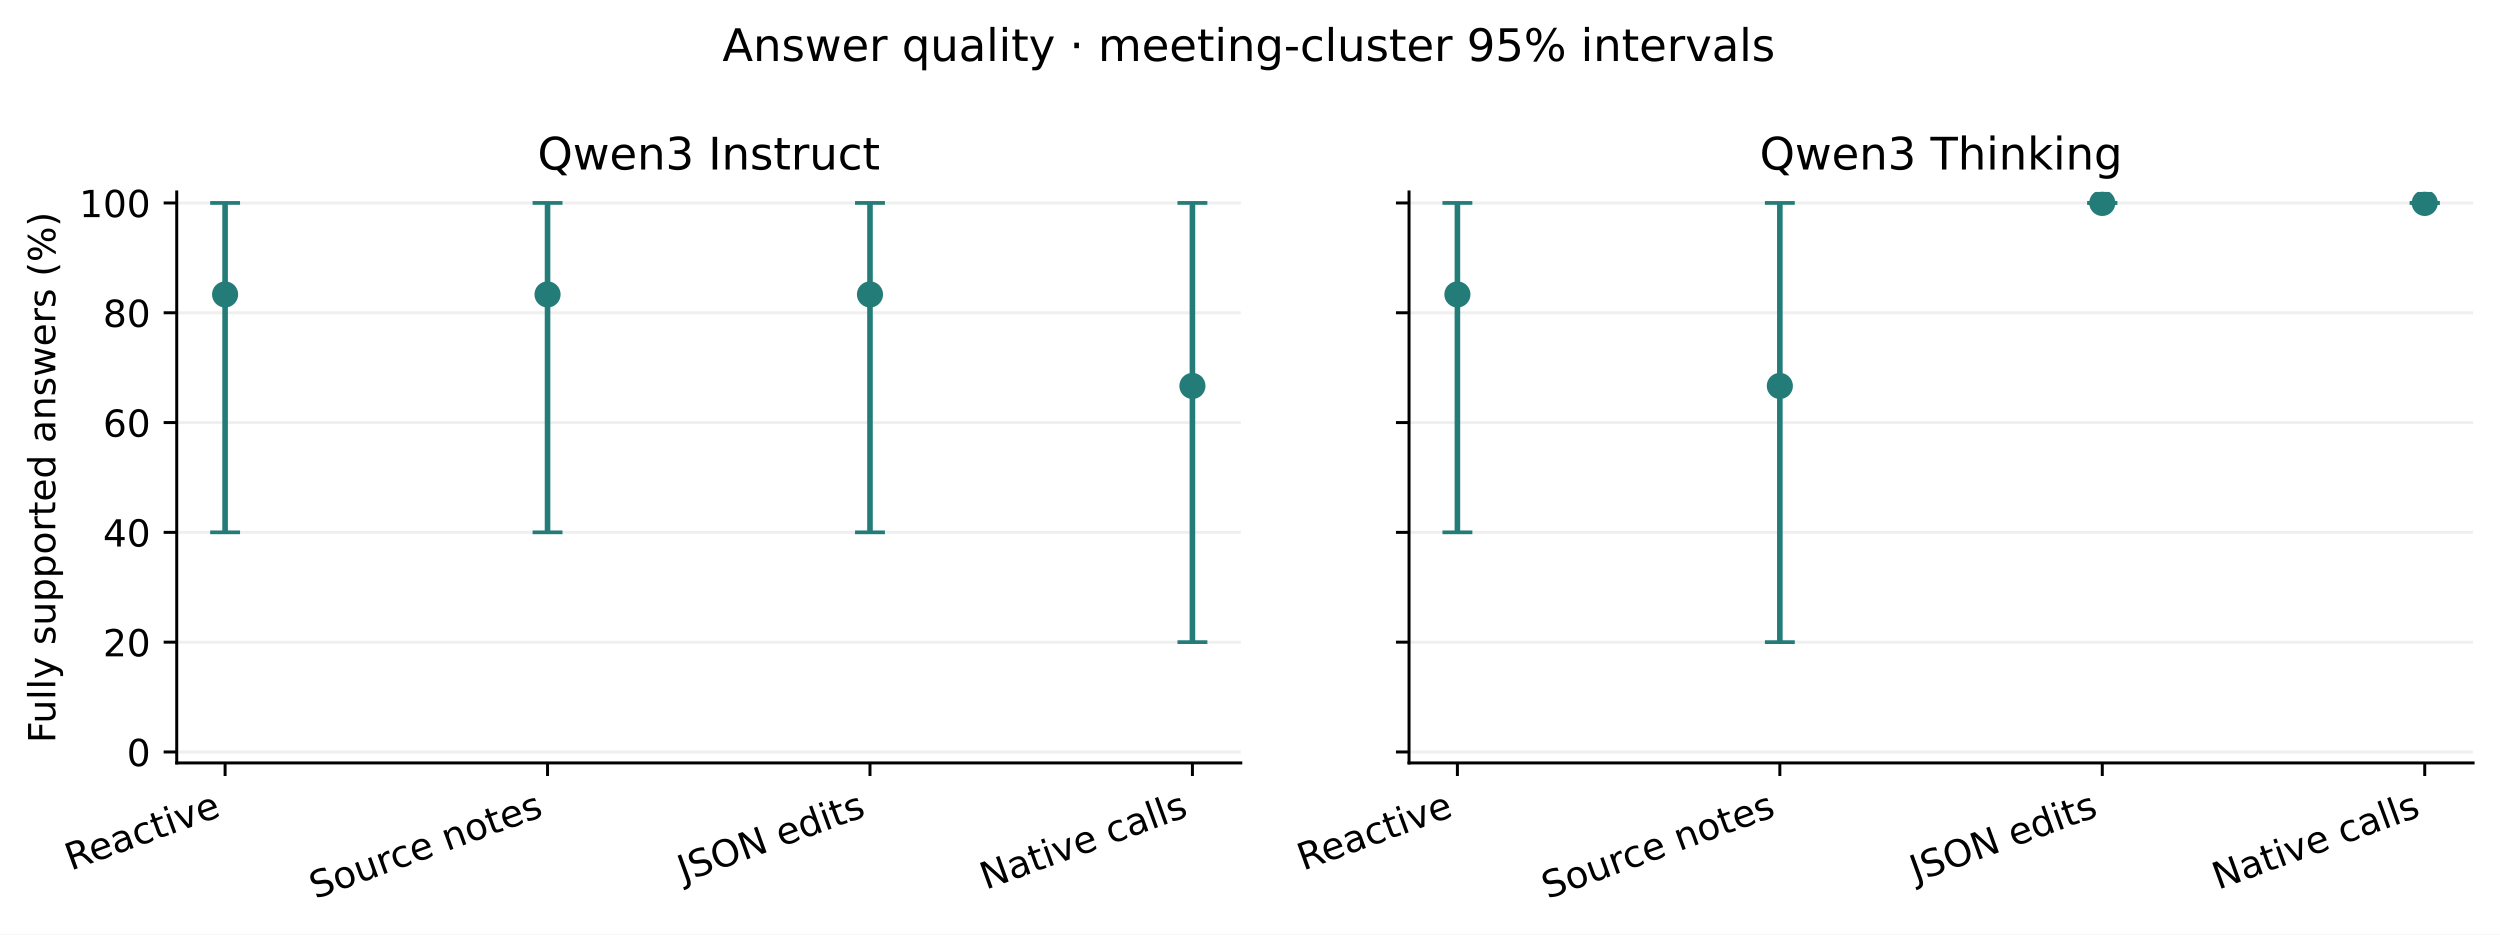
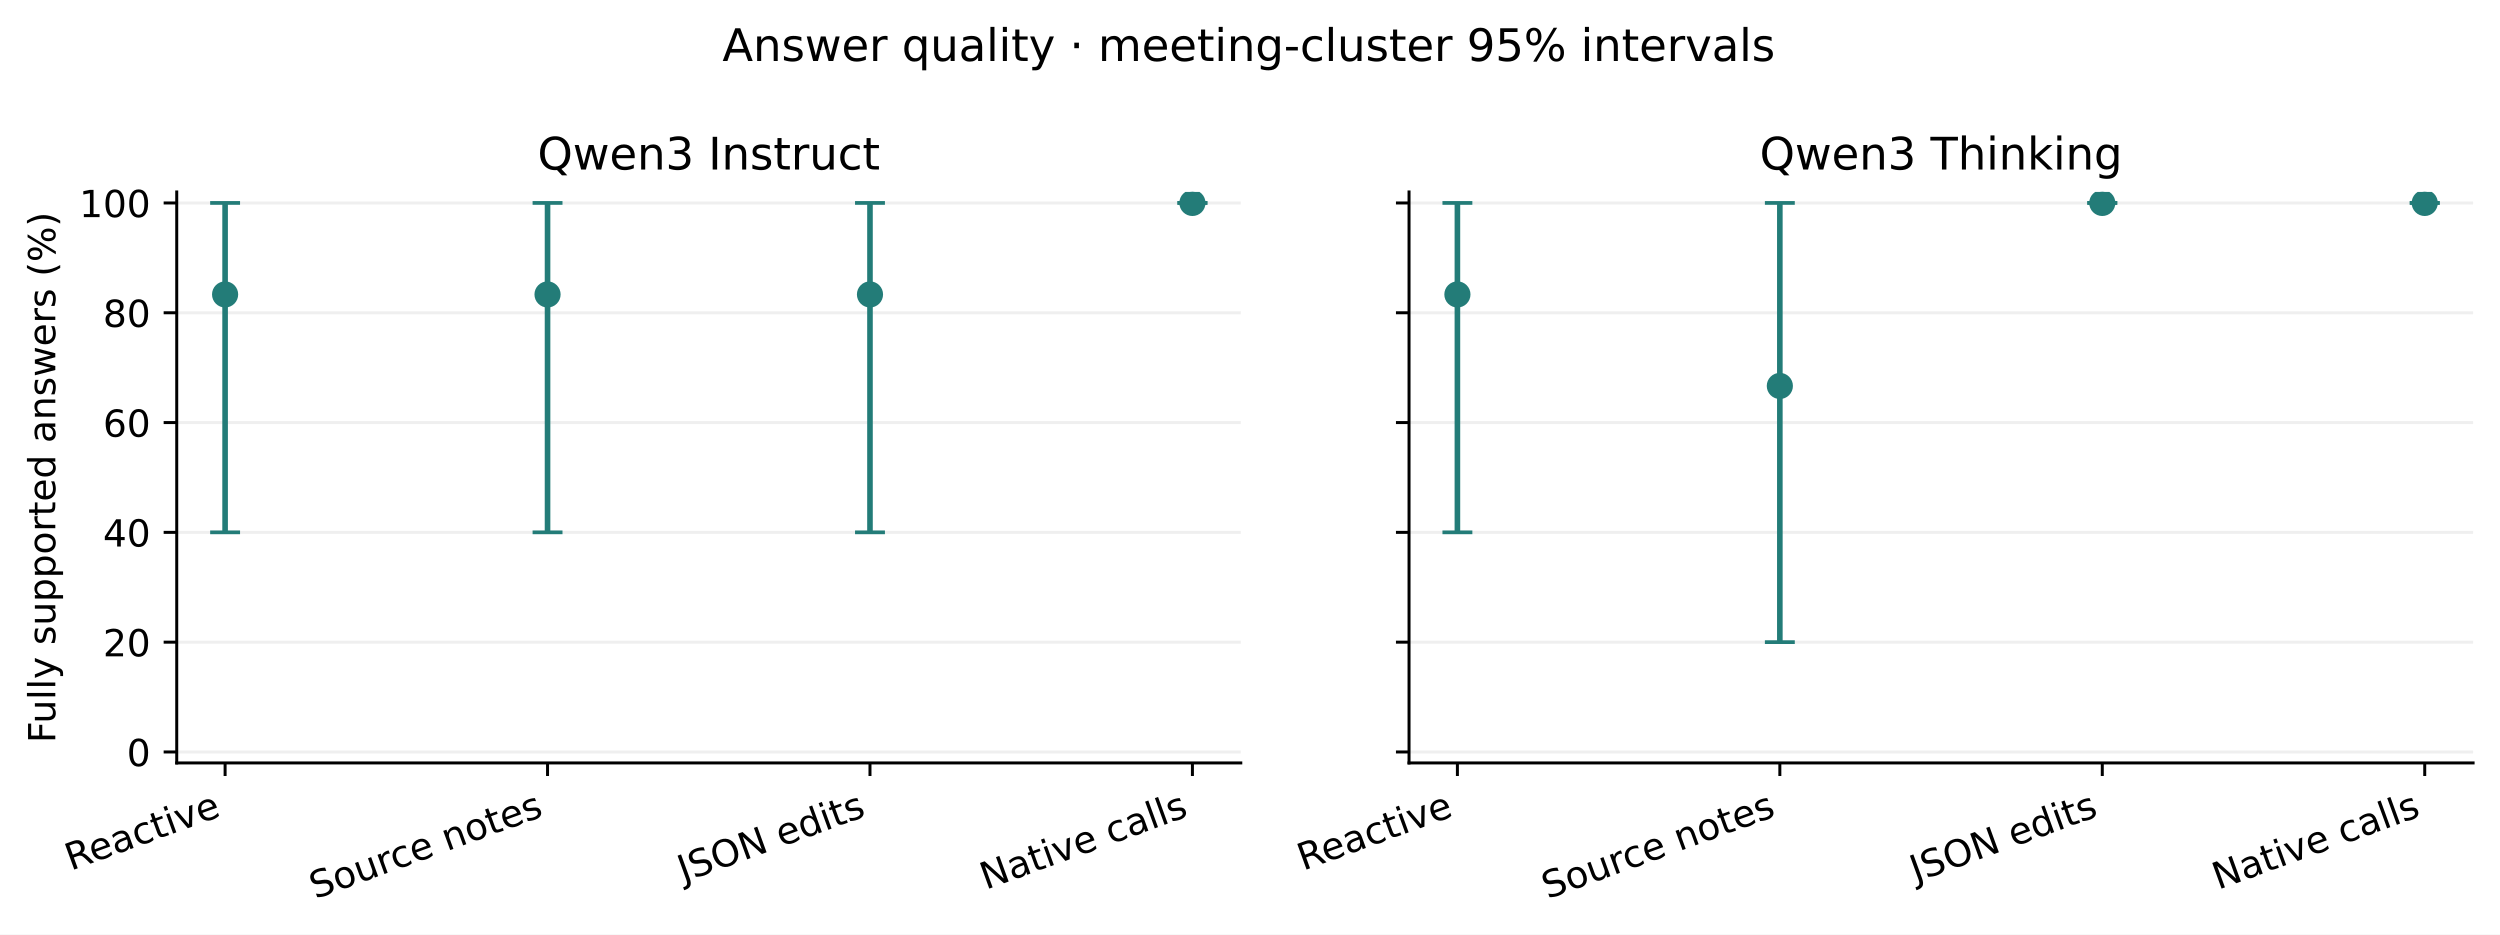
<svg xmlns="http://www.w3.org/2000/svg" xmlns:xlink="http://www.w3.org/1999/xlink" width="668.926pt" height="250.057pt" viewBox="0 0 668.926 250.057" version="1.1">
  <defs>
    <style type="text/css">*{stroke-linejoin: round; stroke-linecap: butt}</style>
  </defs>
  <g id="figure_1">
    <g id="patch_1">
      <path d="M 0 250.057  L 668.926 250.057  L 668.926 0  L 0 0  z " style="fill: #ffffff" />
    </g>
    <g id="axes_1">
      <g id="patch_2">
        <path d="M 47.288 204.138  L 331.998 204.138  L 331.998 51.363  L 47.288 51.363  z " style="fill: #ffffff" />
      </g>
      <g id="matplotlib.axis_1">
        <g id="xtick_1">
          <g id="line2d_1">
            <defs>
-               <path id="mbc18542f44" d="M 0 0  L 0 3.5  " style="stroke: #000000; stroke-width: 0.8" />
+               <path id="md64274bbfe" d="M 0 0  L 0 3.5  " style="stroke: #000000; stroke-width: 0.8" />
            </defs>
            <g>
-               <use xlink:href="#mbc18542f44" x="60.23" y="204.138" style="stroke: #000000; stroke-width: 0.8" />
+               <use xlink:href="#md64274bbfe" x="60.23" y="204.138" style="stroke: #000000; stroke-width: 0.8" />
            </g>
          </g>
          <g id="text_1">
            <text style="font-size: 10px; font-family: 'DejaVu Sans', 'Bitstream Vera Sans', 'Computer Modern Sans Serif', 'Lucida Grande', 'Verdana', 'Geneva', 'Lucid', 'Arial', 'Helvetica', 'Avant Garde', sans-serif" transform="translate(18.95421 233.0025) rotate(-20)">Reactive</text>
          </g>
        </g>
        <g id="xtick_2">
          <g id="line2d_2">
            <g>
-               <use xlink:href="#mbc18542f44" x="146.505" y="204.138" style="stroke: #000000; stroke-width: 0.8" />
+               <use xlink:href="#md64274bbfe" x="146.505" y="204.138" style="stroke: #000000; stroke-width: 0.8" />
            </g>
          </g>
          <g id="text_2">
            <text style="font-size: 10px; font-family: 'DejaVu Sans', 'Bitstream Vera Sans', 'Computer Modern Sans Serif', 'Lucida Grande', 'Verdana', 'Geneva', 'Lucid', 'Arial', 'Helvetica', 'Avant Garde', sans-serif" transform="translate(84.35549 240.5994) rotate(-20)">Source notes</text>
          </g>
        </g>
        <g id="xtick_3">
          <g id="line2d_3">
            <g>
-               <use xlink:href="#mbc18542f44" x="232.781" y="204.138" style="stroke: #000000; stroke-width: 0.8" />
+               <use xlink:href="#md64274bbfe" x="232.781" y="204.138" style="stroke: #000000; stroke-width: 0.8" />
            </g>
          </g>
          <g id="text_3">
            <text style="font-size: 10px; font-family: 'DejaVu Sans', 'Bitstream Vera Sans', 'Computer Modern Sans Serif', 'Lucida Grande', 'Verdana', 'Geneva', 'Lucid', 'Arial', 'Helvetica', 'Avant Garde', sans-serif" transform="translate(182.8706 236.1454) rotate(-20)">JSON edits</text>
          </g>
        </g>
        <g id="xtick_4">
          <g id="line2d_4">
            <g>
-               <use xlink:href="#mbc18542f44" x="319.057" y="204.138" style="stroke: #000000; stroke-width: 0.8" />
+               <use xlink:href="#md64274bbfe" x="319.057" y="204.138" style="stroke: #000000; stroke-width: 0.8" />
            </g>
          </g>
          <g id="text_4">
            <text style="font-size: 10px; font-family: 'DejaVu Sans', 'Bitstream Vera Sans', 'Computer Modern Sans Serif', 'Lucida Grande', 'Verdana', 'Geneva', 'Lucid', 'Arial', 'Helvetica', 'Avant Garde', sans-serif" transform="translate(263.7798 238.0986) rotate(-20)">Native calls</text>
          </g>
        </g>
      </g>
      <g id="matplotlib.axis_2">
        <g id="ytick_1">
          <g id="line2d_5">
-             <path d="M 47.288 201.2  L 331.998 201.2  " clip-path="url(#p4175422f72)" style="fill: none; stroke: #b0b0b0; stroke-opacity: 0.2; stroke-width: 0.8; stroke-linecap: square" />
+             <path d="M 47.288 201.2  L 331.998 201.2  " clip-path="url(#p7aab85124c)" style="fill: none; stroke: #b0b0b0; stroke-opacity: 0.2; stroke-width: 0.8; stroke-linecap: square" />
          </g>
          <g id="line2d_6">
            <defs>
-               <path id="m41d0569985" d="M 0 0  L -3.5 0  " style="stroke: #000000; stroke-width: 0.8" />
+               <path id="md196191b4f" d="M 0 0  L -3.5 0  " style="stroke: #000000; stroke-width: 0.8" />
            </defs>
            <g>
-               <use xlink:href="#m41d0569985" x="47.288" y="201.2" style="stroke: #000000; stroke-width: 0.8" />
+               <use xlink:href="#md196191b4f" x="47.288" y="201.2" style="stroke: #000000; stroke-width: 0.8" />
            </g>
          </g>
          <g id="text_5">
            <text style="font-size: 10px; font-family: 'DejaVu Sans', 'Bitstream Vera Sans', 'Computer Modern Sans Serif', 'Lucida Grande', 'Verdana', 'Geneva', 'Lucid', 'Arial', 'Helvetica', 'Avant Garde', sans-serif; text-anchor: end" x="40.288" y="204.999" transform="rotate(-0 40.28828 204.9992)">0</text>
          </g>
        </g>
        <g id="ytick_2">
          <g id="line2d_7">
-             <path d="M 47.288 171.82  L 331.998 171.82  " clip-path="url(#p4175422f72)" style="fill: none; stroke: #b0b0b0; stroke-opacity: 0.2; stroke-width: 0.8; stroke-linecap: square" />
+             <path d="M 47.288 171.82  L 331.998 171.82  " clip-path="url(#p7aab85124c)" style="fill: none; stroke: #b0b0b0; stroke-opacity: 0.2; stroke-width: 0.8; stroke-linecap: square" />
          </g>
          <g id="line2d_8">
            <g>
-               <use xlink:href="#m41d0569985" x="47.288" y="171.82" style="stroke: #000000; stroke-width: 0.8" />
+               <use xlink:href="#md196191b4f" x="47.288" y="171.82" style="stroke: #000000; stroke-width: 0.8" />
            </g>
          </g>
          <g id="text_6">
            <text style="font-size: 10px; font-family: 'DejaVu Sans', 'Bitstream Vera Sans', 'Computer Modern Sans Serif', 'Lucida Grande', 'Verdana', 'Geneva', 'Lucid', 'Arial', 'Helvetica', 'Avant Garde', sans-serif; text-anchor: end" x="40.288" y="175.619" transform="rotate(-0 40.28828 175.6193)">20</text>
          </g>
        </g>
        <g id="ytick_3">
          <g id="line2d_9">
-             <path d="M 47.288 142.441  L 331.998 142.441  " clip-path="url(#p4175422f72)" style="fill: none; stroke: #b0b0b0; stroke-opacity: 0.2; stroke-width: 0.8; stroke-linecap: square" />
+             <path d="M 47.288 142.441  L 331.998 142.441  " clip-path="url(#p7aab85124c)" style="fill: none; stroke: #b0b0b0; stroke-opacity: 0.2; stroke-width: 0.8; stroke-linecap: square" />
          </g>
          <g id="line2d_10">
            <g>
-               <use xlink:href="#m41d0569985" x="47.288" y="142.441" style="stroke: #000000; stroke-width: 0.8" />
+               <use xlink:href="#md196191b4f" x="47.288" y="142.441" style="stroke: #000000; stroke-width: 0.8" />
            </g>
          </g>
          <g id="text_7">
            <text style="font-size: 10px; font-family: 'DejaVu Sans', 'Bitstream Vera Sans', 'Computer Modern Sans Serif', 'Lucida Grande', 'Verdana', 'Geneva', 'Lucid', 'Arial', 'Helvetica', 'Avant Garde', sans-serif; text-anchor: end" x="40.288" y="146.239" transform="rotate(-0 40.28828 146.2394)">40</text>
          </g>
        </g>
        <g id="ytick_4">
          <g id="line2d_11">
-             <path d="M 47.288 113.061  L 331.998 113.061  " clip-path="url(#p4175422f72)" style="fill: none; stroke: #b0b0b0; stroke-opacity: 0.2; stroke-width: 0.8; stroke-linecap: square" />
+             <path d="M 47.288 113.061  L 331.998 113.061  " clip-path="url(#p7aab85124c)" style="fill: none; stroke: #b0b0b0; stroke-opacity: 0.2; stroke-width: 0.8; stroke-linecap: square" />
          </g>
          <g id="line2d_12">
            <g>
-               <use xlink:href="#m41d0569985" x="47.288" y="113.061" style="stroke: #000000; stroke-width: 0.8" />
+               <use xlink:href="#md196191b4f" x="47.288" y="113.061" style="stroke: #000000; stroke-width: 0.8" />
            </g>
          </g>
          <g id="text_8">
            <text style="font-size: 10px; font-family: 'DejaVu Sans', 'Bitstream Vera Sans', 'Computer Modern Sans Serif', 'Lucida Grande', 'Verdana', 'Geneva', 'Lucid', 'Arial', 'Helvetica', 'Avant Garde', sans-serif; text-anchor: end" x="40.288" y="116.859" transform="rotate(-0 40.28828 116.8595)">60</text>
          </g>
        </g>
        <g id="ytick_5">
          <g id="line2d_13">
-             <path d="M 47.288 83.681  L 331.998 83.681  " clip-path="url(#p4175422f72)" style="fill: none; stroke: #b0b0b0; stroke-opacity: 0.2; stroke-width: 0.8; stroke-linecap: square" />
+             <path d="M 47.288 83.681  L 331.998 83.681  " clip-path="url(#p7aab85124c)" style="fill: none; stroke: #b0b0b0; stroke-opacity: 0.2; stroke-width: 0.8; stroke-linecap: square" />
          </g>
          <g id="line2d_14">
            <g>
-               <use xlink:href="#m41d0569985" x="47.288" y="83.681" style="stroke: #000000; stroke-width: 0.8" />
+               <use xlink:href="#md196191b4f" x="47.288" y="83.681" style="stroke: #000000; stroke-width: 0.8" />
            </g>
          </g>
          <g id="text_9">
            <text style="font-size: 10px; font-family: 'DejaVu Sans', 'Bitstream Vera Sans', 'Computer Modern Sans Serif', 'Lucida Grande', 'Verdana', 'Geneva', 'Lucid', 'Arial', 'Helvetica', 'Avant Garde', sans-serif; text-anchor: end" x="40.288" y="87.48" transform="rotate(-0 40.28828 87.47955)">80</text>
          </g>
        </g>
        <g id="ytick_6">
          <g id="line2d_15">
-             <path d="M 47.288 54.301  L 331.998 54.301  " clip-path="url(#p4175422f72)" style="fill: none; stroke: #b0b0b0; stroke-opacity: 0.2; stroke-width: 0.8; stroke-linecap: square" />
+             <path d="M 47.288 54.301  L 331.998 54.301  " clip-path="url(#p7aab85124c)" style="fill: none; stroke: #b0b0b0; stroke-opacity: 0.2; stroke-width: 0.8; stroke-linecap: square" />
          </g>
          <g id="line2d_16">
            <g>
-               <use xlink:href="#m41d0569985" x="47.288" y="54.301" style="stroke: #000000; stroke-width: 0.8" />
+               <use xlink:href="#md196191b4f" x="47.288" y="54.301" style="stroke: #000000; stroke-width: 0.8" />
            </g>
          </g>
          <g id="text_10">
            <text style="font-size: 10px; font-family: 'DejaVu Sans', 'Bitstream Vera Sans', 'Computer Modern Sans Serif', 'Lucida Grande', 'Verdana', 'Geneva', 'Lucid', 'Arial', 'Helvetica', 'Avant Garde', sans-serif; text-anchor: end" x="40.288" y="58.1" transform="rotate(-0 40.28828 58.09963)">100</text>
          </g>
        </g>
        <g id="text_11">
          <text style="font-size: 10px; font-family: 'DejaVu Sans', 'Bitstream Vera Sans', 'Computer Modern Sans Serif', 'Lucida Grande', 'Verdana', 'Geneva', 'Lucid', 'Arial', 'Helvetica', 'Avant Garde', sans-serif; text-anchor: middle" x="14.798" y="127.751" transform="rotate(-90 14.79844 127.7506)">Fully supported answers (%)</text>
        </g>
      </g>
      <g id="LineCollection_1">
-         <path d="M 60.23 142.441  L 60.23 54.301  " clip-path="url(#p4175422f72)" style="fill: none; stroke: #237c78; stroke-width: 1.5" />
+         <path d="M 60.23 142.441  L 60.23 54.301  " clip-path="url(#p7aab85124c)" style="fill: none; stroke: #237c78; stroke-width: 1.5" />
      </g>
      <g id="line2d_17">
        <defs>
-           <path id="mc9b927e351" d="M 4 0  L -4 -0  " style="stroke: #237c78" />
+           <path id="m4f63a58513" d="M 4 0  L -4 -0  " style="stroke: #237c78" />
        </defs>
-         <g clip-path="url(#p4175422f72)">
-           <use xlink:href="#mc9b927e351" x="60.23" y="142.441" style="fill: #237c78; stroke: #237c78" />
+         <g clip-path="url(#p7aab85124c)">
+           <use xlink:href="#m4f63a58513" x="60.23" y="142.441" style="fill: #237c78; stroke: #237c78" />
        </g>
      </g>
      <g id="line2d_18">
-         <g clip-path="url(#p4175422f72)">
-           <use xlink:href="#mc9b927e351" x="60.23" y="54.301" style="fill: #237c78; stroke: #237c78" />
+         <g clip-path="url(#p7aab85124c)">
+           <use xlink:href="#m4f63a58513" x="60.23" y="54.301" style="fill: #237c78; stroke: #237c78" />
        </g>
      </g>
      <g id="LineCollection_2">
-         <path d="M 146.505 142.441  L 146.505 54.301  " clip-path="url(#p4175422f72)" style="fill: none; stroke: #237c78; stroke-width: 1.5" />
+         <path d="M 146.505 142.441  L 146.505 54.301  " clip-path="url(#p7aab85124c)" style="fill: none; stroke: #237c78; stroke-width: 1.5" />
      </g>
      <g id="line2d_19">
-         <g clip-path="url(#p4175422f72)">
-           <use xlink:href="#mc9b927e351" x="146.505" y="142.441" style="fill: #237c78; stroke: #237c78" />
+         <g clip-path="url(#p7aab85124c)">
+           <use xlink:href="#m4f63a58513" x="146.505" y="142.441" style="fill: #237c78; stroke: #237c78" />
        </g>
      </g>
      <g id="line2d_20">
-         <g clip-path="url(#p4175422f72)">
-           <use xlink:href="#mc9b927e351" x="146.505" y="54.301" style="fill: #237c78; stroke: #237c78" />
+         <g clip-path="url(#p7aab85124c)">
+           <use xlink:href="#m4f63a58513" x="146.505" y="54.301" style="fill: #237c78; stroke: #237c78" />
        </g>
      </g>
      <g id="LineCollection_3">
-         <path d="M 232.781 142.441  L 232.781 54.301  " clip-path="url(#p4175422f72)" style="fill: none; stroke: #237c78; stroke-width: 1.5" />
+         <path d="M 232.781 142.441  L 232.781 54.301  " clip-path="url(#p7aab85124c)" style="fill: none; stroke: #237c78; stroke-width: 1.5" />
      </g>
      <g id="line2d_21">
-         <g clip-path="url(#p4175422f72)">
-           <use xlink:href="#mc9b927e351" x="232.781" y="142.441" style="fill: #237c78; stroke: #237c78" />
+         <g clip-path="url(#p7aab85124c)">
+           <use xlink:href="#m4f63a58513" x="232.781" y="142.441" style="fill: #237c78; stroke: #237c78" />
        </g>
      </g>
      <g id="line2d_22">
-         <g clip-path="url(#p4175422f72)">
-           <use xlink:href="#mc9b927e351" x="232.781" y="54.301" style="fill: #237c78; stroke: #237c78" />
+         <g clip-path="url(#p7aab85124c)">
+           <use xlink:href="#m4f63a58513" x="232.781" y="54.301" style="fill: #237c78; stroke: #237c78" />
        </g>
      </g>
      <g id="LineCollection_4">
-         <path d="M 319.057 171.82  L 319.057 54.301  " clip-path="url(#p4175422f72)" style="fill: none; stroke: #237c78; stroke-width: 1.5" />
+         <path d="M 319.057 54.301  L 319.057 54.301  " clip-path="url(#p7aab85124c)" style="fill: none; stroke: #237c78; stroke-width: 1.5" />
      </g>
      <g id="line2d_23">
-         <g clip-path="url(#p4175422f72)">
-           <use xlink:href="#mc9b927e351" x="319.057" y="171.82" style="fill: #237c78; stroke: #237c78" />
+         <g clip-path="url(#p7aab85124c)">
+           <use xlink:href="#m4f63a58513" x="319.057" y="54.301" style="fill: #237c78; stroke: #237c78" />
        </g>
      </g>
      <g id="line2d_24">
-         <g clip-path="url(#p4175422f72)">
-           <use xlink:href="#mc9b927e351" x="319.057" y="54.301" style="fill: #237c78; stroke: #237c78" />
+         <g clip-path="url(#p7aab85124c)">
+           <use xlink:href="#m4f63a58513" x="319.057" y="54.301" style="fill: #237c78; stroke: #237c78" />
        </g>
      </g>
      <g id="line2d_25">
        <defs>
-           <path id="m1576663062" d="M 0 3  C 0.796 3 1.559 2.684 2.121 2.121  C 2.684 1.559 3 0.796 3 0  C 3 -0.796 2.684 -1.559 2.121 -2.121  C 1.559 -2.684 0.796 -3 0 -3  C -0.796 -3 -1.559 -2.684 -2.121 -2.121  C -2.684 -1.559 -3 -0.796 -3 0  C -3 0.796 -2.684 1.559 -2.121 2.121  C -1.559 2.684 -0.796 3 0 3  z " style="stroke: #237c78" />
+           <path id="m9d6bf4da1e" d="M 0 3  C 0.796 3 1.559 2.684 2.121 2.121  C 2.684 1.559 3 0.796 3 0  C 3 -0.796 2.684 -1.559 2.121 -2.121  C 1.559 -2.684 0.796 -3 0 -3  C -0.796 -3 -1.559 -2.684 -2.121 -2.121  C -2.684 -1.559 -3 -0.796 -3 0  C -3 0.796 -2.684 1.559 -2.121 2.121  C -1.559 2.684 -0.796 3 0 3  z " style="stroke: #237c78" />
        </defs>
-         <g clip-path="url(#p4175422f72)">
-           <use xlink:href="#m1576663062" x="60.23" y="78.784" style="fill: #237c78; stroke: #237c78" />
+         <g clip-path="url(#p7aab85124c)">
+           <use xlink:href="#m9d6bf4da1e" x="60.23" y="78.784" style="fill: #237c78; stroke: #237c78" />
        </g>
      </g>
      <g id="line2d_26">
-         <g clip-path="url(#p4175422f72)">
-           <use xlink:href="#m1576663062" x="146.505" y="78.784" style="fill: #237c78; stroke: #237c78" />
+         <g clip-path="url(#p7aab85124c)">
+           <use xlink:href="#m9d6bf4da1e" x="146.505" y="78.784" style="fill: #237c78; stroke: #237c78" />
        </g>
      </g>
      <g id="line2d_27">
-         <g clip-path="url(#p4175422f72)">
-           <use xlink:href="#m1576663062" x="232.781" y="78.784" style="fill: #237c78; stroke: #237c78" />
+         <g clip-path="url(#p7aab85124c)">
+           <use xlink:href="#m9d6bf4da1e" x="232.781" y="78.784" style="fill: #237c78; stroke: #237c78" />
        </g>
      </g>
      <g id="line2d_28">
-         <g clip-path="url(#p4175422f72)">
-           <use xlink:href="#m1576663062" x="319.057" y="103.267" style="fill: #237c78; stroke: #237c78" />
+         <g clip-path="url(#p7aab85124c)">
+           <use xlink:href="#m9d6bf4da1e" x="319.057" y="54.301" style="fill: #237c78; stroke: #237c78" />
        </g>
      </g>
      <g id="patch_3">
        <path d="M 47.288 204.138  L 47.288 51.363  " style="fill: none; stroke: #000000; stroke-width: 0.8; stroke-linejoin: miter; stroke-linecap: square" />
      </g>
      <g id="patch_4">
        <path d="M 47.288 204.138  L 331.998 204.138  " style="fill: none; stroke: #000000; stroke-width: 0.8; stroke-linejoin: miter; stroke-linecap: square" />
      </g>
      <g id="text_12">
        <text style="font-size: 12px; font-family: 'DejaVu Sans', 'Bitstream Vera Sans', 'Computer Modern Sans Serif', 'Lucida Grande', 'Verdana', 'Geneva', 'Lucid', 'Arial', 'Helvetica', 'Avant Garde', sans-serif; text-anchor: middle" x="189.643" y="45.363" transform="rotate(-0 189.6431 45.36281)">Qwen3 Instruct</text>
      </g>
    </g>
    <g id="axes_2">
      <g id="patch_5">
        <path d="M 377.016 204.138  L 661.726 204.138  L 661.726 51.363  L 377.016 51.363  z " style="fill: #ffffff" />
      </g>
      <g id="matplotlib.axis_3">
        <g id="xtick_5">
          <g id="line2d_29">
            <g>
-               <use xlink:href="#mbc18542f44" x="389.958" y="204.138" style="stroke: #000000; stroke-width: 0.8" />
+               <use xlink:href="#md64274bbfe" x="389.958" y="204.138" style="stroke: #000000; stroke-width: 0.8" />
            </g>
          </g>
          <g id="text_13">
            <text style="font-size: 10px; font-family: 'DejaVu Sans', 'Bitstream Vera Sans', 'Computer Modern Sans Serif', 'Lucida Grande', 'Verdana', 'Geneva', 'Lucid', 'Arial', 'Helvetica', 'Avant Garde', sans-serif" transform="translate(348.6822 233.0025) rotate(-20)">Reactive</text>
          </g>
        </g>
        <g id="xtick_6">
          <g id="line2d_30">
            <g>
-               <use xlink:href="#mbc18542f44" x="476.233" y="204.138" style="stroke: #000000; stroke-width: 0.8" />
+               <use xlink:href="#md64274bbfe" x="476.233" y="204.138" style="stroke: #000000; stroke-width: 0.8" />
            </g>
          </g>
          <g id="text_14">
            <text style="font-size: 10px; font-family: 'DejaVu Sans', 'Bitstream Vera Sans', 'Computer Modern Sans Serif', 'Lucida Grande', 'Verdana', 'Geneva', 'Lucid', 'Arial', 'Helvetica', 'Avant Garde', sans-serif" transform="translate(414.0835 240.5994) rotate(-20)">Source notes</text>
          </g>
        </g>
        <g id="xtick_7">
          <g id="line2d_31">
            <g>
-               <use xlink:href="#mbc18542f44" x="562.509" y="204.138" style="stroke: #000000; stroke-width: 0.8" />
+               <use xlink:href="#md64274bbfe" x="562.509" y="204.138" style="stroke: #000000; stroke-width: 0.8" />
            </g>
          </g>
          <g id="text_15">
            <text style="font-size: 10px; font-family: 'DejaVu Sans', 'Bitstream Vera Sans', 'Computer Modern Sans Serif', 'Lucida Grande', 'Verdana', 'Geneva', 'Lucid', 'Arial', 'Helvetica', 'Avant Garde', sans-serif" transform="translate(512.5986 236.1454) rotate(-20)">JSON edits</text>
          </g>
        </g>
        <g id="xtick_8">
          <g id="line2d_32">
            <g>
-               <use xlink:href="#mbc18542f44" x="648.785" y="204.138" style="stroke: #000000; stroke-width: 0.8" />
+               <use xlink:href="#md64274bbfe" x="648.785" y="204.138" style="stroke: #000000; stroke-width: 0.8" />
            </g>
          </g>
          <g id="text_16">
            <text style="font-size: 10px; font-family: 'DejaVu Sans', 'Bitstream Vera Sans', 'Computer Modern Sans Serif', 'Lucida Grande', 'Verdana', 'Geneva', 'Lucid', 'Arial', 'Helvetica', 'Avant Garde', sans-serif" transform="translate(593.5078 238.0986) rotate(-20)">Native calls</text>
          </g>
        </g>
      </g>
      <g id="matplotlib.axis_4">
        <g id="ytick_7">
          <g id="line2d_33">
-             <path d="M 377.016 201.2  L 661.726 201.2  " clip-path="url(#p0a6e0a2031)" style="fill: none; stroke: #b0b0b0; stroke-opacity: 0.2; stroke-width: 0.8; stroke-linecap: square" />
+             <path d="M 377.016 201.2  L 661.726 201.2  " clip-path="url(#paf8b0be4a4)" style="fill: none; stroke: #b0b0b0; stroke-opacity: 0.2; stroke-width: 0.8; stroke-linecap: square" />
          </g>
          <g id="line2d_34">
            <g>
-               <use xlink:href="#m41d0569985" x="377.016" y="201.2" style="stroke: #000000; stroke-width: 0.8" />
+               <use xlink:href="#md196191b4f" x="377.016" y="201.2" style="stroke: #000000; stroke-width: 0.8" />
            </g>
          </g>
        </g>
        <g id="ytick_8">
          <g id="line2d_35">
-             <path d="M 377.016 171.82  L 661.726 171.82  " clip-path="url(#p0a6e0a2031)" style="fill: none; stroke: #b0b0b0; stroke-opacity: 0.2; stroke-width: 0.8; stroke-linecap: square" />
+             <path d="M 377.016 171.82  L 661.726 171.82  " clip-path="url(#paf8b0be4a4)" style="fill: none; stroke: #b0b0b0; stroke-opacity: 0.2; stroke-width: 0.8; stroke-linecap: square" />
          </g>
          <g id="line2d_36">
            <g>
-               <use xlink:href="#m41d0569985" x="377.016" y="171.82" style="stroke: #000000; stroke-width: 0.8" />
+               <use xlink:href="#md196191b4f" x="377.016" y="171.82" style="stroke: #000000; stroke-width: 0.8" />
            </g>
          </g>
        </g>
        <g id="ytick_9">
          <g id="line2d_37">
-             <path d="M 377.016 142.441  L 661.726 142.441  " clip-path="url(#p0a6e0a2031)" style="fill: none; stroke: #b0b0b0; stroke-opacity: 0.2; stroke-width: 0.8; stroke-linecap: square" />
+             <path d="M 377.016 142.441  L 661.726 142.441  " clip-path="url(#paf8b0be4a4)" style="fill: none; stroke: #b0b0b0; stroke-opacity: 0.2; stroke-width: 0.8; stroke-linecap: square" />
          </g>
          <g id="line2d_38">
            <g>
-               <use xlink:href="#m41d0569985" x="377.016" y="142.441" style="stroke: #000000; stroke-width: 0.8" />
+               <use xlink:href="#md196191b4f" x="377.016" y="142.441" style="stroke: #000000; stroke-width: 0.8" />
            </g>
          </g>
        </g>
        <g id="ytick_10">
          <g id="line2d_39">
-             <path d="M 377.016 113.061  L 661.726 113.061  " clip-path="url(#p0a6e0a2031)" style="fill: none; stroke: #b0b0b0; stroke-opacity: 0.2; stroke-width: 0.8; stroke-linecap: square" />
+             <path d="M 377.016 113.061  L 661.726 113.061  " clip-path="url(#paf8b0be4a4)" style="fill: none; stroke: #b0b0b0; stroke-opacity: 0.2; stroke-width: 0.8; stroke-linecap: square" />
          </g>
          <g id="line2d_40">
            <g>
-               <use xlink:href="#m41d0569985" x="377.016" y="113.061" style="stroke: #000000; stroke-width: 0.8" />
+               <use xlink:href="#md196191b4f" x="377.016" y="113.061" style="stroke: #000000; stroke-width: 0.8" />
            </g>
          </g>
        </g>
        <g id="ytick_11">
          <g id="line2d_41">
-             <path d="M 377.016 83.681  L 661.726 83.681  " clip-path="url(#p0a6e0a2031)" style="fill: none; stroke: #b0b0b0; stroke-opacity: 0.2; stroke-width: 0.8; stroke-linecap: square" />
+             <path d="M 377.016 83.681  L 661.726 83.681  " clip-path="url(#paf8b0be4a4)" style="fill: none; stroke: #b0b0b0; stroke-opacity: 0.2; stroke-width: 0.8; stroke-linecap: square" />
          </g>
          <g id="line2d_42">
            <g>
-               <use xlink:href="#m41d0569985" x="377.016" y="83.681" style="stroke: #000000; stroke-width: 0.8" />
+               <use xlink:href="#md196191b4f" x="377.016" y="83.681" style="stroke: #000000; stroke-width: 0.8" />
            </g>
          </g>
        </g>
        <g id="ytick_12">
          <g id="line2d_43">
-             <path d="M 377.016 54.301  L 661.726 54.301  " clip-path="url(#p0a6e0a2031)" style="fill: none; stroke: #b0b0b0; stroke-opacity: 0.2; stroke-width: 0.8; stroke-linecap: square" />
+             <path d="M 377.016 54.301  L 661.726 54.301  " clip-path="url(#paf8b0be4a4)" style="fill: none; stroke: #b0b0b0; stroke-opacity: 0.2; stroke-width: 0.8; stroke-linecap: square" />
          </g>
          <g id="line2d_44">
            <g>
-               <use xlink:href="#m41d0569985" x="377.016" y="54.301" style="stroke: #000000; stroke-width: 0.8" />
+               <use xlink:href="#md196191b4f" x="377.016" y="54.301" style="stroke: #000000; stroke-width: 0.8" />
            </g>
          </g>
        </g>
      </g>
      <g id="LineCollection_5">
-         <path d="M 389.958 142.441  L 389.958 54.301  " clip-path="url(#p0a6e0a2031)" style="fill: none; stroke: #237c78; stroke-width: 1.5" />
+         <path d="M 389.958 142.441  L 389.958 54.301  " clip-path="url(#paf8b0be4a4)" style="fill: none; stroke: #237c78; stroke-width: 1.5" />
      </g>
      <g id="line2d_45">
-         <g clip-path="url(#p0a6e0a2031)">
-           <use xlink:href="#mc9b927e351" x="389.958" y="142.441" style="fill: #237c78; stroke: #237c78" />
+         <g clip-path="url(#paf8b0be4a4)">
+           <use xlink:href="#m4f63a58513" x="389.958" y="142.441" style="fill: #237c78; stroke: #237c78" />
        </g>
      </g>
      <g id="line2d_46">
-         <g clip-path="url(#p0a6e0a2031)">
-           <use xlink:href="#mc9b927e351" x="389.958" y="54.301" style="fill: #237c78; stroke: #237c78" />
+         <g clip-path="url(#paf8b0be4a4)">
+           <use xlink:href="#m4f63a58513" x="389.958" y="54.301" style="fill: #237c78; stroke: #237c78" />
        </g>
      </g>
      <g id="LineCollection_6">
-         <path d="M 476.233 171.82  L 476.233 54.301  " clip-path="url(#p0a6e0a2031)" style="fill: none; stroke: #237c78; stroke-width: 1.5" />
+         <path d="M 476.233 171.82  L 476.233 54.301  " clip-path="url(#paf8b0be4a4)" style="fill: none; stroke: #237c78; stroke-width: 1.5" />
      </g>
      <g id="line2d_47">
-         <g clip-path="url(#p0a6e0a2031)">
-           <use xlink:href="#mc9b927e351" x="476.233" y="171.82" style="fill: #237c78; stroke: #237c78" />
+         <g clip-path="url(#paf8b0be4a4)">
+           <use xlink:href="#m4f63a58513" x="476.233" y="171.82" style="fill: #237c78; stroke: #237c78" />
        </g>
      </g>
      <g id="line2d_48">
-         <g clip-path="url(#p0a6e0a2031)">
-           <use xlink:href="#mc9b927e351" x="476.233" y="54.301" style="fill: #237c78; stroke: #237c78" />
+         <g clip-path="url(#paf8b0be4a4)">
+           <use xlink:href="#m4f63a58513" x="476.233" y="54.301" style="fill: #237c78; stroke: #237c78" />
        </g>
      </g>
      <g id="LineCollection_7">
-         <path d="M 562.509 54.301  L 562.509 54.301  " clip-path="url(#p0a6e0a2031)" style="fill: none; stroke: #237c78; stroke-width: 1.5" />
+         <path d="M 562.509 54.301  L 562.509 54.301  " clip-path="url(#paf8b0be4a4)" style="fill: none; stroke: #237c78; stroke-width: 1.5" />
      </g>
      <g id="line2d_49">
-         <g clip-path="url(#p0a6e0a2031)">
-           <use xlink:href="#mc9b927e351" x="562.509" y="54.301" style="fill: #237c78; stroke: #237c78" />
+         <g clip-path="url(#paf8b0be4a4)">
+           <use xlink:href="#m4f63a58513" x="562.509" y="54.301" style="fill: #237c78; stroke: #237c78" />
        </g>
      </g>
      <g id="line2d_50">
-         <g clip-path="url(#p0a6e0a2031)">
-           <use xlink:href="#mc9b927e351" x="562.509" y="54.301" style="fill: #237c78; stroke: #237c78" />
+         <g clip-path="url(#paf8b0be4a4)">
+           <use xlink:href="#m4f63a58513" x="562.509" y="54.301" style="fill: #237c78; stroke: #237c78" />
        </g>
      </g>
      <g id="LineCollection_8">
-         <path d="M 648.785 54.301  L 648.785 54.301  " clip-path="url(#p0a6e0a2031)" style="fill: none; stroke: #237c78; stroke-width: 1.5" />
+         <path d="M 648.785 54.301  L 648.785 54.301  " clip-path="url(#paf8b0be4a4)" style="fill: none; stroke: #237c78; stroke-width: 1.5" />
      </g>
      <g id="line2d_51">
-         <g clip-path="url(#p0a6e0a2031)">
-           <use xlink:href="#mc9b927e351" x="648.785" y="54.301" style="fill: #237c78; stroke: #237c78" />
+         <g clip-path="url(#paf8b0be4a4)">
+           <use xlink:href="#m4f63a58513" x="648.785" y="54.301" style="fill: #237c78; stroke: #237c78" />
        </g>
      </g>
      <g id="line2d_52">
-         <g clip-path="url(#p0a6e0a2031)">
-           <use xlink:href="#mc9b927e351" x="648.785" y="54.301" style="fill: #237c78; stroke: #237c78" />
+         <g clip-path="url(#paf8b0be4a4)">
+           <use xlink:href="#m4f63a58513" x="648.785" y="54.301" style="fill: #237c78; stroke: #237c78" />
        </g>
      </g>
      <g id="line2d_53">
-         <g clip-path="url(#p0a6e0a2031)">
-           <use xlink:href="#m1576663062" x="389.958" y="78.784" style="fill: #237c78; stroke: #237c78" />
+         <g clip-path="url(#paf8b0be4a4)">
+           <use xlink:href="#m9d6bf4da1e" x="389.958" y="78.784" style="fill: #237c78; stroke: #237c78" />
        </g>
      </g>
      <g id="line2d_54">
-         <g clip-path="url(#p0a6e0a2031)">
-           <use xlink:href="#m1576663062" x="476.233" y="103.267" style="fill: #237c78; stroke: #237c78" />
+         <g clip-path="url(#paf8b0be4a4)">
+           <use xlink:href="#m9d6bf4da1e" x="476.233" y="103.267" style="fill: #237c78; stroke: #237c78" />
        </g>
      </g>
      <g id="line2d_55">
-         <g clip-path="url(#p0a6e0a2031)">
-           <use xlink:href="#m1576663062" x="562.509" y="54.301" style="fill: #237c78; stroke: #237c78" />
+         <g clip-path="url(#paf8b0be4a4)">
+           <use xlink:href="#m9d6bf4da1e" x="562.509" y="54.301" style="fill: #237c78; stroke: #237c78" />
        </g>
      </g>
      <g id="line2d_56">
-         <g clip-path="url(#p0a6e0a2031)">
-           <use xlink:href="#m1576663062" x="648.785" y="54.301" style="fill: #237c78; stroke: #237c78" />
+         <g clip-path="url(#paf8b0be4a4)">
+           <use xlink:href="#m9d6bf4da1e" x="648.785" y="54.301" style="fill: #237c78; stroke: #237c78" />
        </g>
      </g>
      <g id="patch_6">
        <path d="M 377.016 204.138  L 377.016 51.363  " style="fill: none; stroke: #000000; stroke-width: 0.8; stroke-linejoin: miter; stroke-linecap: square" />
      </g>
      <g id="patch_7">
        <path d="M 377.016 204.138  L 661.726 204.138  " style="fill: none; stroke: #000000; stroke-width: 0.8; stroke-linejoin: miter; stroke-linecap: square" />
      </g>
      <g id="text_17">
        <text style="font-size: 12px; font-family: 'DejaVu Sans', 'Bitstream Vera Sans', 'Computer Modern Sans Serif', 'Lucida Grande', 'Verdana', 'Geneva', 'Lucid', 'Arial', 'Helvetica', 'Avant Garde', sans-serif; text-anchor: middle" x="519.371" y="45.363" transform="rotate(-0 519.3711 45.36281)">Qwen3 Thinking</text>
      </g>
    </g>
    <g id="text_18">
      <text style="font-size: 12px; font-family: 'DejaVu Sans', 'Bitstream Vera Sans', 'Computer Modern Sans Serif', 'Lucida Grande', 'Verdana', 'Geneva', 'Lucid', 'Arial', 'Helvetica', 'Avant Garde', sans-serif; text-anchor: middle" x="334.126" y="16.318" transform="rotate(-0 334.1259 16.31812)">Answer quality · meeting-cluster 95% intervals</text>
    </g>
  </g>
  <defs>
-     <clipPath id="p4175422f72">
+     <clipPath id="p7aab85124c">
      <rect x="47.288" y="51.363" width="284.71" height="152.776" />
    </clipPath>
-     <clipPath id="p0a6e0a2031">
+     <clipPath id="paf8b0be4a4">
      <rect x="377.016" y="51.363" width="284.71" height="152.776" />
    </clipPath>
  </defs>
</svg>
